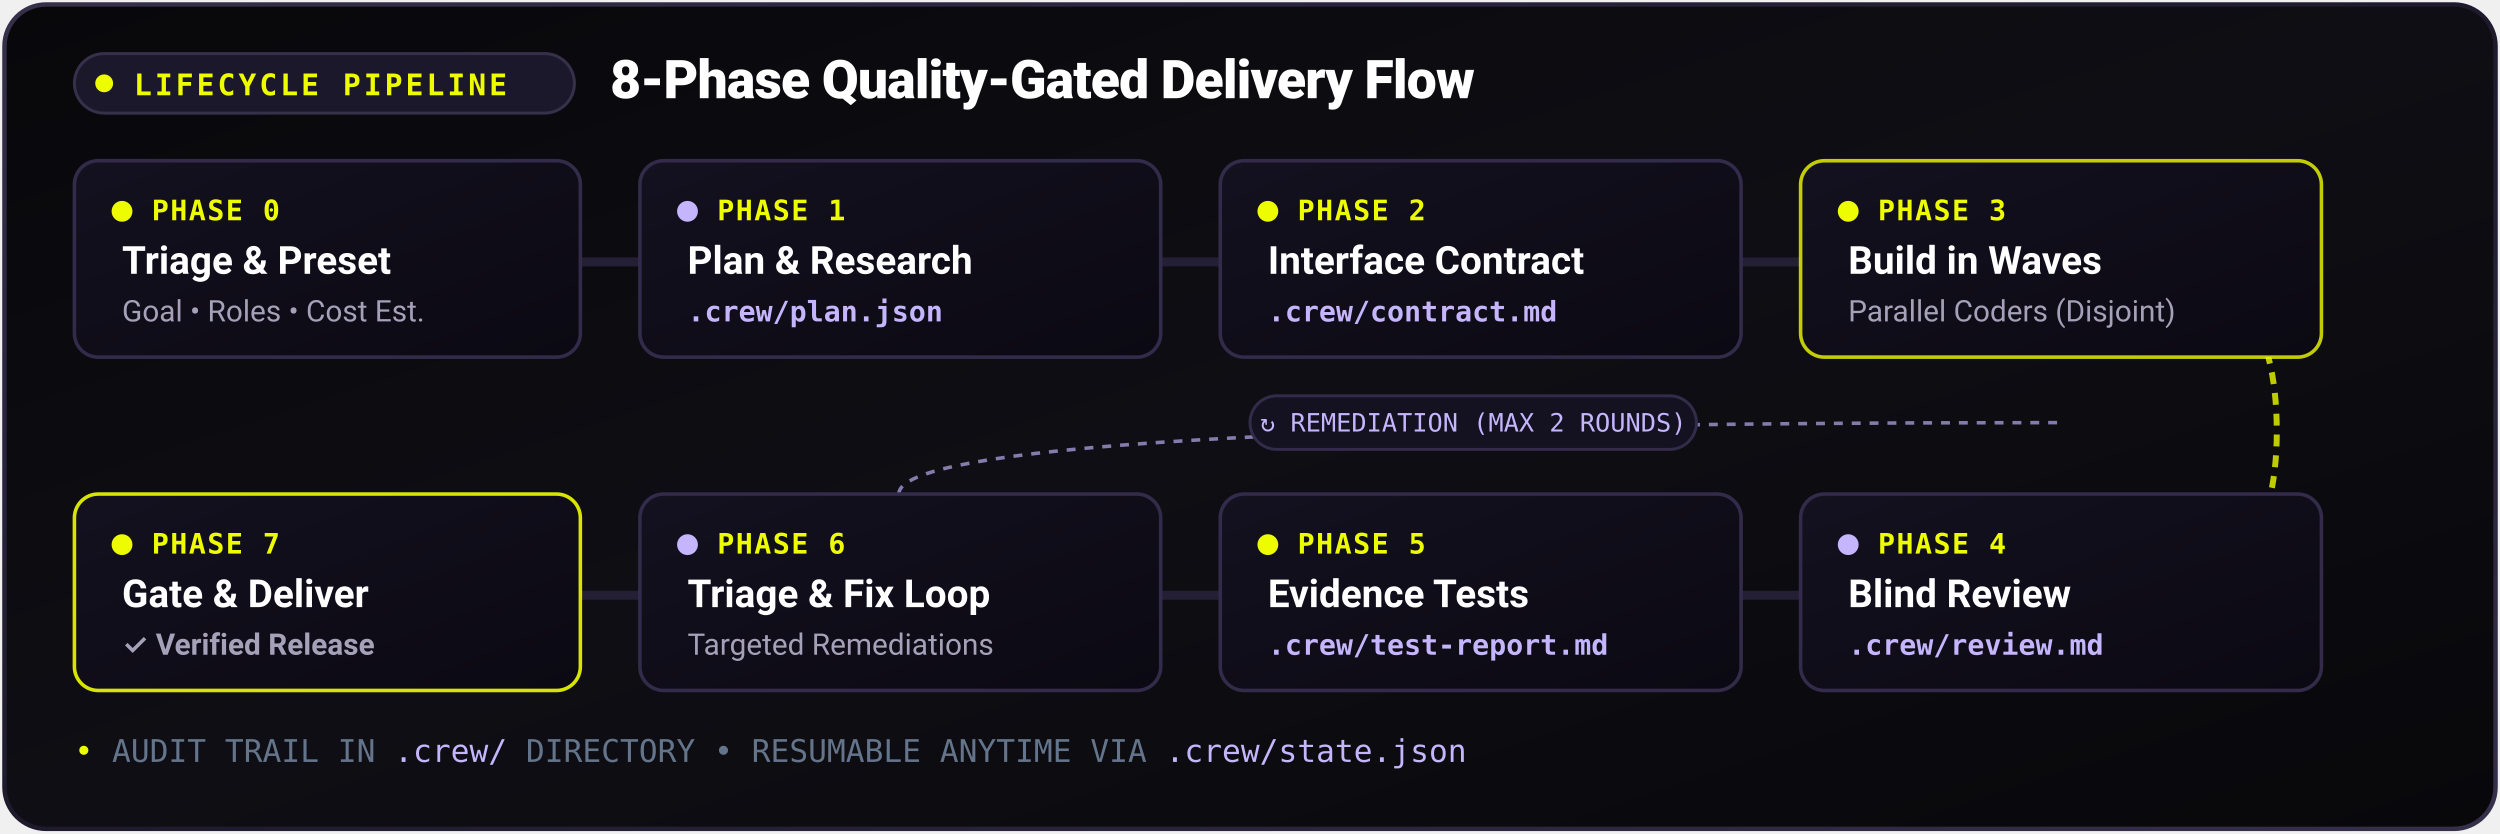
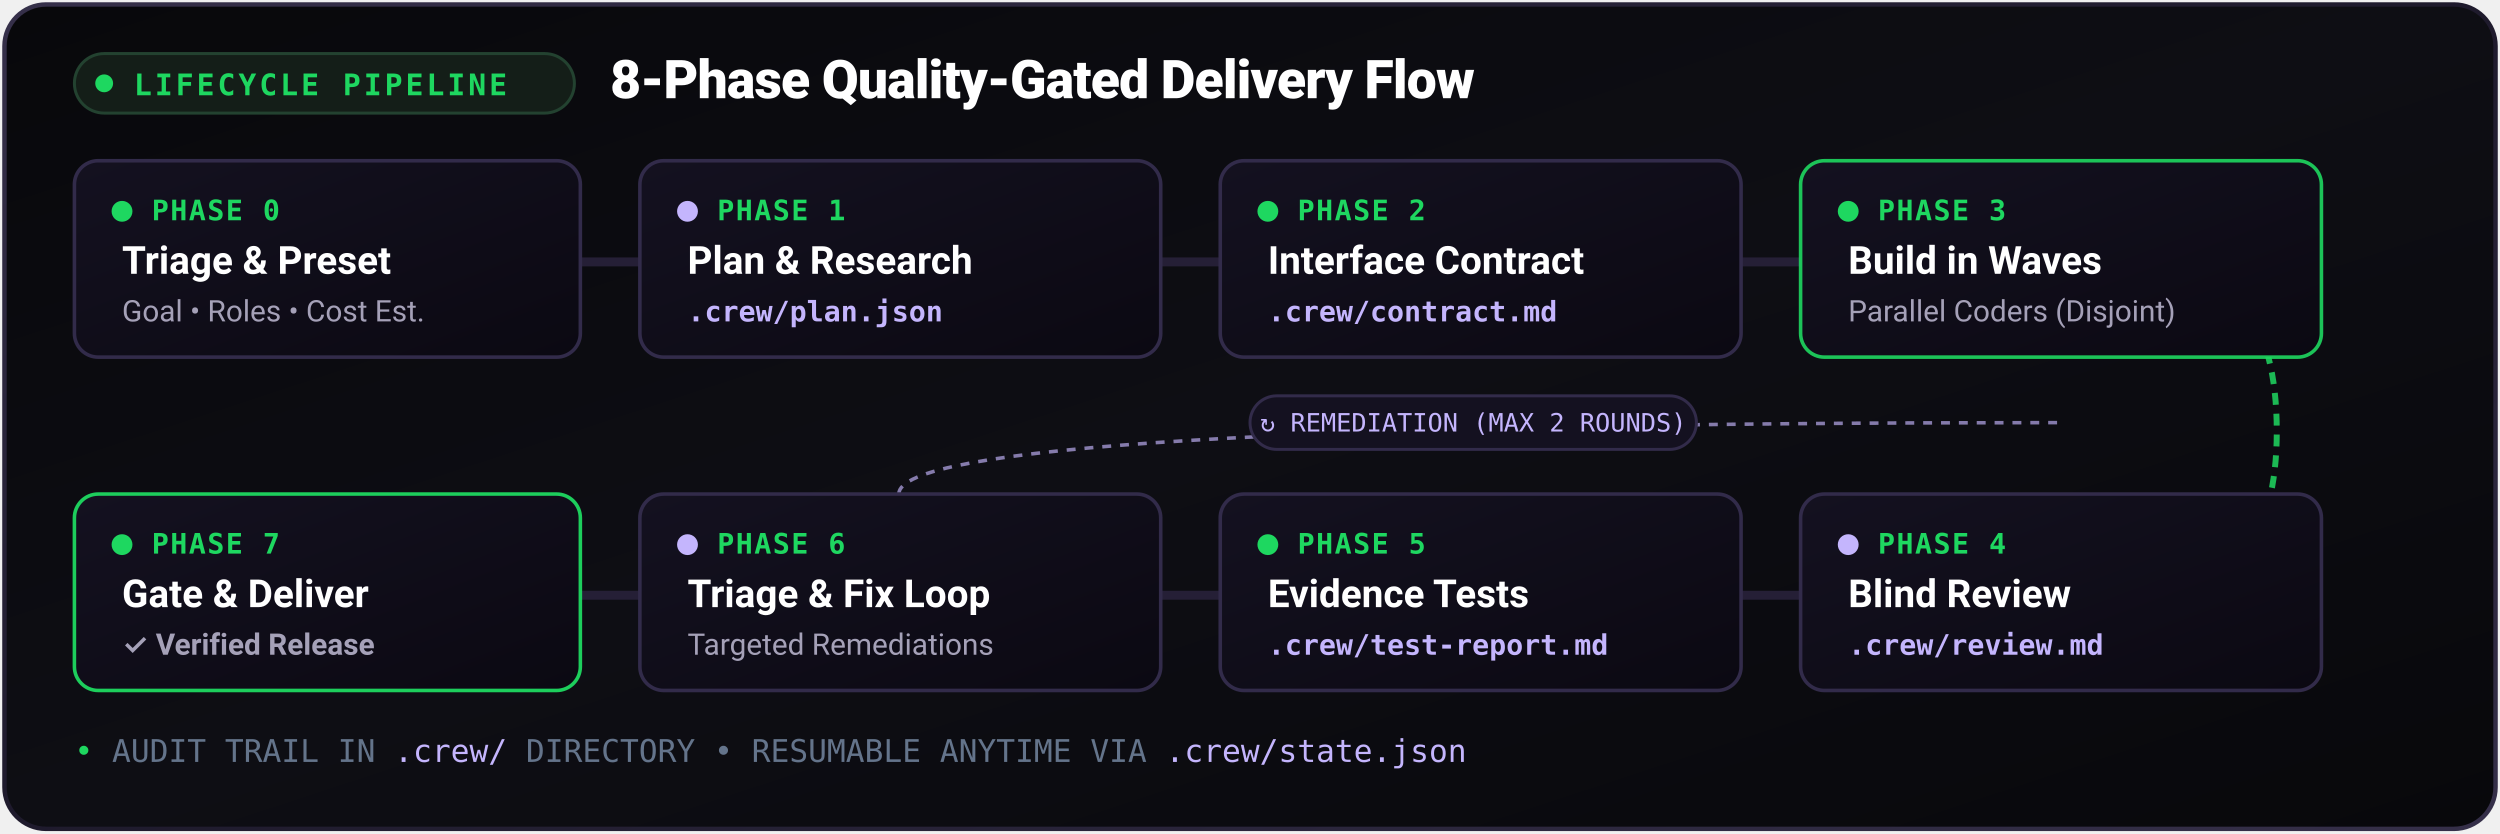
<svg xmlns="http://www.w3.org/2000/svg" viewBox="0 0 840 280" width="100%" height="280" fill="none">
  <defs>
    <linearGradient id="flow-bg" x1="0%" y1="0%" x2="100%" y2="100%">
      <stop offset="0%" stop-color="#08080B" />
      <stop offset="50%" stop-color="#0E0E14" />
      <stop offset="100%" stop-color="#08080B" />
    </linearGradient>
    <linearGradient id="step-bg" x1="0%" y1="0%" x2="100%" y2="100%">
      <stop offset="0%" stop-color="#141120" />
      <stop offset="100%" stop-color="#0B0912" />
    </linearGradient>
    <linearGradient id="flow-border" x1="0%" y1="0%" x2="100%" y2="100%">
      <stop offset="0%" stop-color="#36304A" />
      <stop offset="50%" stop-color="#1E1A2C" />
      <stop offset="100%" stop-color="#36304A" />
    </linearGradient>
    <linearGradient id="pipeline-right" x1="0%" y1="0%" x2="100%" y2="0%">
      <stop offset="0%" stop-color="#9F88F0" />
      <stop offset="50%" stop-color="#C4B5FD" />
-       <stop offset="100%" stop-color="#EEFC00" />
+       <stop offset="100%" stop-color="#1ED760" />
    </linearGradient>
    <linearGradient id="pipeline-left" x1="100%" y1="0%" x2="0%" y2="0%">
-       <stop offset="0%" stop-color="#EEFC00" />
+       <stop offset="0%" stop-color="#1ED760" />
      <stop offset="50%" stop-color="#C4B5FD" />
      <stop offset="100%" stop-color="#9F88F0" />
    </linearGradient>
  </defs>
  <style>
    .mono { font-family: ui-monospace, SFMono-Regular, "JetBrains Mono", Menlo, Consolas, monospace; }
    .sans { font-family: -apple-system, BlinkMacSystemFont, "Segoe UI", Roboto, Inter, Helvetica, sans-serif; }
-     .flow-head-tag { font-size: 10px; font-weight: 700; fill: #EEFC00; letter-spacing: 1px; }
+     .flow-head-tag { font-size: 10px; font-weight: 700; fill: #1ED760; letter-spacing: 1px; }
    .flow-head-title { font-size: 18px; font-weight: 800; fill: #FFFFFF; letter-spacing: -0.3px; }
-     .step-num { font-size: 9.5px; font-weight: 700; fill: #EEFC00; letter-spacing: 0.5px; }
+     .step-num { font-size: 9.5px; font-weight: 700; fill: #1ED760; letter-spacing: 0.5px; }
    .step-title { font-size: 13px; font-weight: 700; fill: #FFFFFF; }
    .step-role { font-size: 10px; fill: #A5A1B8; }
    .step-artifact { font-size: 9.5px; font-weight: 600; fill: #C4B5FD; }
  </style>
  <rect x="1.5" y="1.5" width="837" height="277" rx="14" fill="url(#flow-bg)" stroke="url(#flow-border)" stroke-width="1.5" />
  <g transform="translate(25, 18)">
-     <rect x="0" y="0" width="168" height="20" rx="10" fill="#1C182B" stroke="#36304A" stroke-width="1" />
-     <circle cx="10" cy="10" r="3" fill="#EEFC00" />
+     <rect x="0" y="0" width="168" height="20" rx="10" fill="#141E18" stroke="#234230" stroke-width="1" />
+     <circle cx="10" cy="10" r="3" fill="#1ED760" />
    <text x="20" y="14" class="mono flow-head-tag">LIFECYCLE PIPELINE</text>
    <text x="180" y="15" class="sans flow-head-title">8-Phase Quality-Gated Delivery Flow</text>
  </g>
  <path d="M110,88 L720,88" stroke="#251F36" stroke-width="3" />
  <path d="M110,88 L720,88" stroke="url(#pipeline-right)" stroke-width="2" stroke-dasharray="6 4" opacity="0.75" />
-   <path d="M720,88 Q765,88 765,145 Q765,200 720,200" fill="none" stroke="#EEFC00" stroke-width="2" stroke-dasharray="4 3" opacity="0.8" />
+   <path d="M720,88 Q765,88 765,145 Q765,200 720,200" fill="none" stroke="#1ED760" stroke-width="2" stroke-dasharray="4 3" opacity="0.85" />
  <g transform="translate(25, 54)">
    <rect x="0" y="0" width="170" height="66" rx="8" fill="url(#step-bg)" stroke="#322B4A" stroke-width="1.2" />
-     <circle cx="16" cy="17" r="3.5" fill="#EEFC00" />
+     <circle cx="16" cy="17" r="3.5" fill="#1ED760" />
    <text x="26" y="20" class="mono step-num">PHASE 0</text>
    <text x="16" y="38" class="sans step-title">Triage &amp; Preset</text>
    <text x="16" y="54" class="sans step-role">Goal • Roles • Cost Est.</text>
  </g>
  <g transform="translate(215, 54)">
    <rect x="0" y="0" width="175" height="66" rx="8" fill="url(#step-bg)" stroke="#322B4A" stroke-width="1.2" />
    <circle cx="16" cy="17" r="3.5" fill="#C4B5FD" />
    <text x="26" y="20" class="mono step-num">PHASE 1</text>
    <text x="16" y="38" class="sans step-title">Plan &amp; Research</text>
    <text x="16" y="54" class="mono step-artifact">.crew/plan.json</text>
  </g>
  <g transform="translate(410, 54)">
    <rect x="0" y="0" width="175" height="66" rx="8" fill="url(#step-bg)" stroke="#322B4A" stroke-width="1.2" />
-     <circle cx="16" cy="17" r="3.5" fill="#EEFC00" />
+     <circle cx="16" cy="17" r="3.5" fill="#1ED760" />
    <text x="26" y="20" class="mono step-num">PHASE 2</text>
    <text x="16" y="38" class="sans step-title">Interface Contract</text>
    <text x="16" y="54" class="mono step-artifact">.crew/contract.md</text>
  </g>
  <g transform="translate(605, 54)">
-     <rect x="0" y="0" width="175" height="66" rx="8" fill="url(#step-bg)" stroke="#EEFC00" stroke-width="1.2" stroke-opacity="0.8" />
-     <circle cx="16" cy="17" r="3.5" fill="#EEFC00" />
+     <rect x="0" y="0" width="175" height="66" rx="8" fill="url(#step-bg)" stroke="#1ED760" stroke-width="1.2" stroke-opacity="0.9" />
+     <circle cx="16" cy="17" r="3.5" fill="#1ED760" />
    <text x="26" y="20" class="mono step-num">PHASE 3</text>
    <text x="16" y="38" class="sans step-title">Build in Waves</text>
    <text x="16" y="54" class="sans step-role">Parallel Coders (Disjoint)</text>
  </g>
  <path d="M302,166 Q302,142 692,142" fill="none" stroke="#C4B5FD" stroke-width="1.2" stroke-dasharray="3 3" opacity="0.65" />
  <rect x="420" y="133" width="150" height="18" rx="9" fill="#141120" stroke="#322B4A" stroke-width="1" />
  <text x="495" y="145" class="mono" font-size="8.5" fill="#C4B5FD" text-anchor="middle">↻ REMEDIATION (MAX 2 ROUNDS)</text>
  <path d="M720,200 L110,200" stroke="#251F36" stroke-width="3" />
  <path d="M720,200 L110,200" stroke="url(#pipeline-left)" stroke-width="2" stroke-dasharray="6 4" opacity="0.75" />
  <g transform="translate(605, 166)">
    <rect x="0" y="0" width="175" height="66" rx="8" fill="url(#step-bg)" stroke="#322B4A" stroke-width="1.2" />
    <circle cx="16" cy="17" r="3.5" fill="#C4B5FD" />
    <text x="26" y="20" class="mono step-num">PHASE 4</text>
    <text x="16" y="38" class="sans step-title">Blind Review</text>
    <text x="16" y="54" class="mono step-artifact">.crew/review.md</text>
  </g>
  <g transform="translate(410, 166)">
    <rect x="0" y="0" width="175" height="66" rx="8" fill="url(#step-bg)" stroke="#322B4A" stroke-width="1.2" />
-     <circle cx="16" cy="17" r="3.5" fill="#EEFC00" />
+     <circle cx="16" cy="17" r="3.5" fill="#1ED760" />
    <text x="26" y="20" class="mono step-num">PHASE 5</text>
    <text x="16" y="38" class="sans step-title">Evidence Tests</text>
    <text x="16" y="54" class="mono step-artifact">.crew/test-report.md</text>
  </g>
  <g transform="translate(215, 166)">
    <rect x="0" y="0" width="175" height="66" rx="8" fill="url(#step-bg)" stroke="#322B4A" stroke-width="1.2" />
    <circle cx="16" cy="17" r="3.5" fill="#C4B5FD" />
    <text x="26" y="20" class="mono step-num">PHASE 6</text>
    <text x="16" y="38" class="sans step-title">Triage &amp; Fix Loop</text>
    <text x="16" y="54" class="sans step-role">Targeted Remediations</text>
  </g>
  <g transform="translate(25, 166)">
-     <rect x="0" y="0" width="170" height="66" rx="8" fill="url(#step-bg)" stroke="#EEFC00" stroke-width="1.2" stroke-opacity="0.9" />
-     <circle cx="16" cy="17" r="3.5" fill="#EEFC00" />
+     <rect x="0" y="0" width="170" height="66" rx="8" fill="url(#step-bg)" stroke="#1ED760" stroke-width="1.2" stroke-opacity="0.95" />
+     <circle cx="16" cy="17" r="3.5" fill="#1ED760" />
    <text x="26" y="20" class="mono step-num">PHASE 7</text>
    <text x="16" y="38" class="sans step-title">Gate &amp; Deliver</text>
-     <text x="16" y="54" class="sans step-role" fill="#EEFC00" font-weight="600">✓ Verified Release</text>
+     <text x="16" y="54" class="sans step-role" fill="#1ED760" font-weight="600">✓ Verified Release</text>
  </g>
  <g transform="translate(25, 256)">
    <text class="mono" font-size="10.5" fill="#64748B">
-       <tspan fill="#EEFC00">•</tspan> AUDIT TRAIL IN <tspan fill="#C4B5FD">.crew/</tspan> DIRECTORY 
+       <tspan fill="#1ED760">•</tspan> AUDIT TRAIL IN <tspan fill="#C4B5FD">.crew/</tspan> DIRECTORY 
      • RESUMABLE ANYTIME VIA <tspan fill="#C4B5FD">.crew/state.json</tspan>
    </text>
  </g>
</svg>
